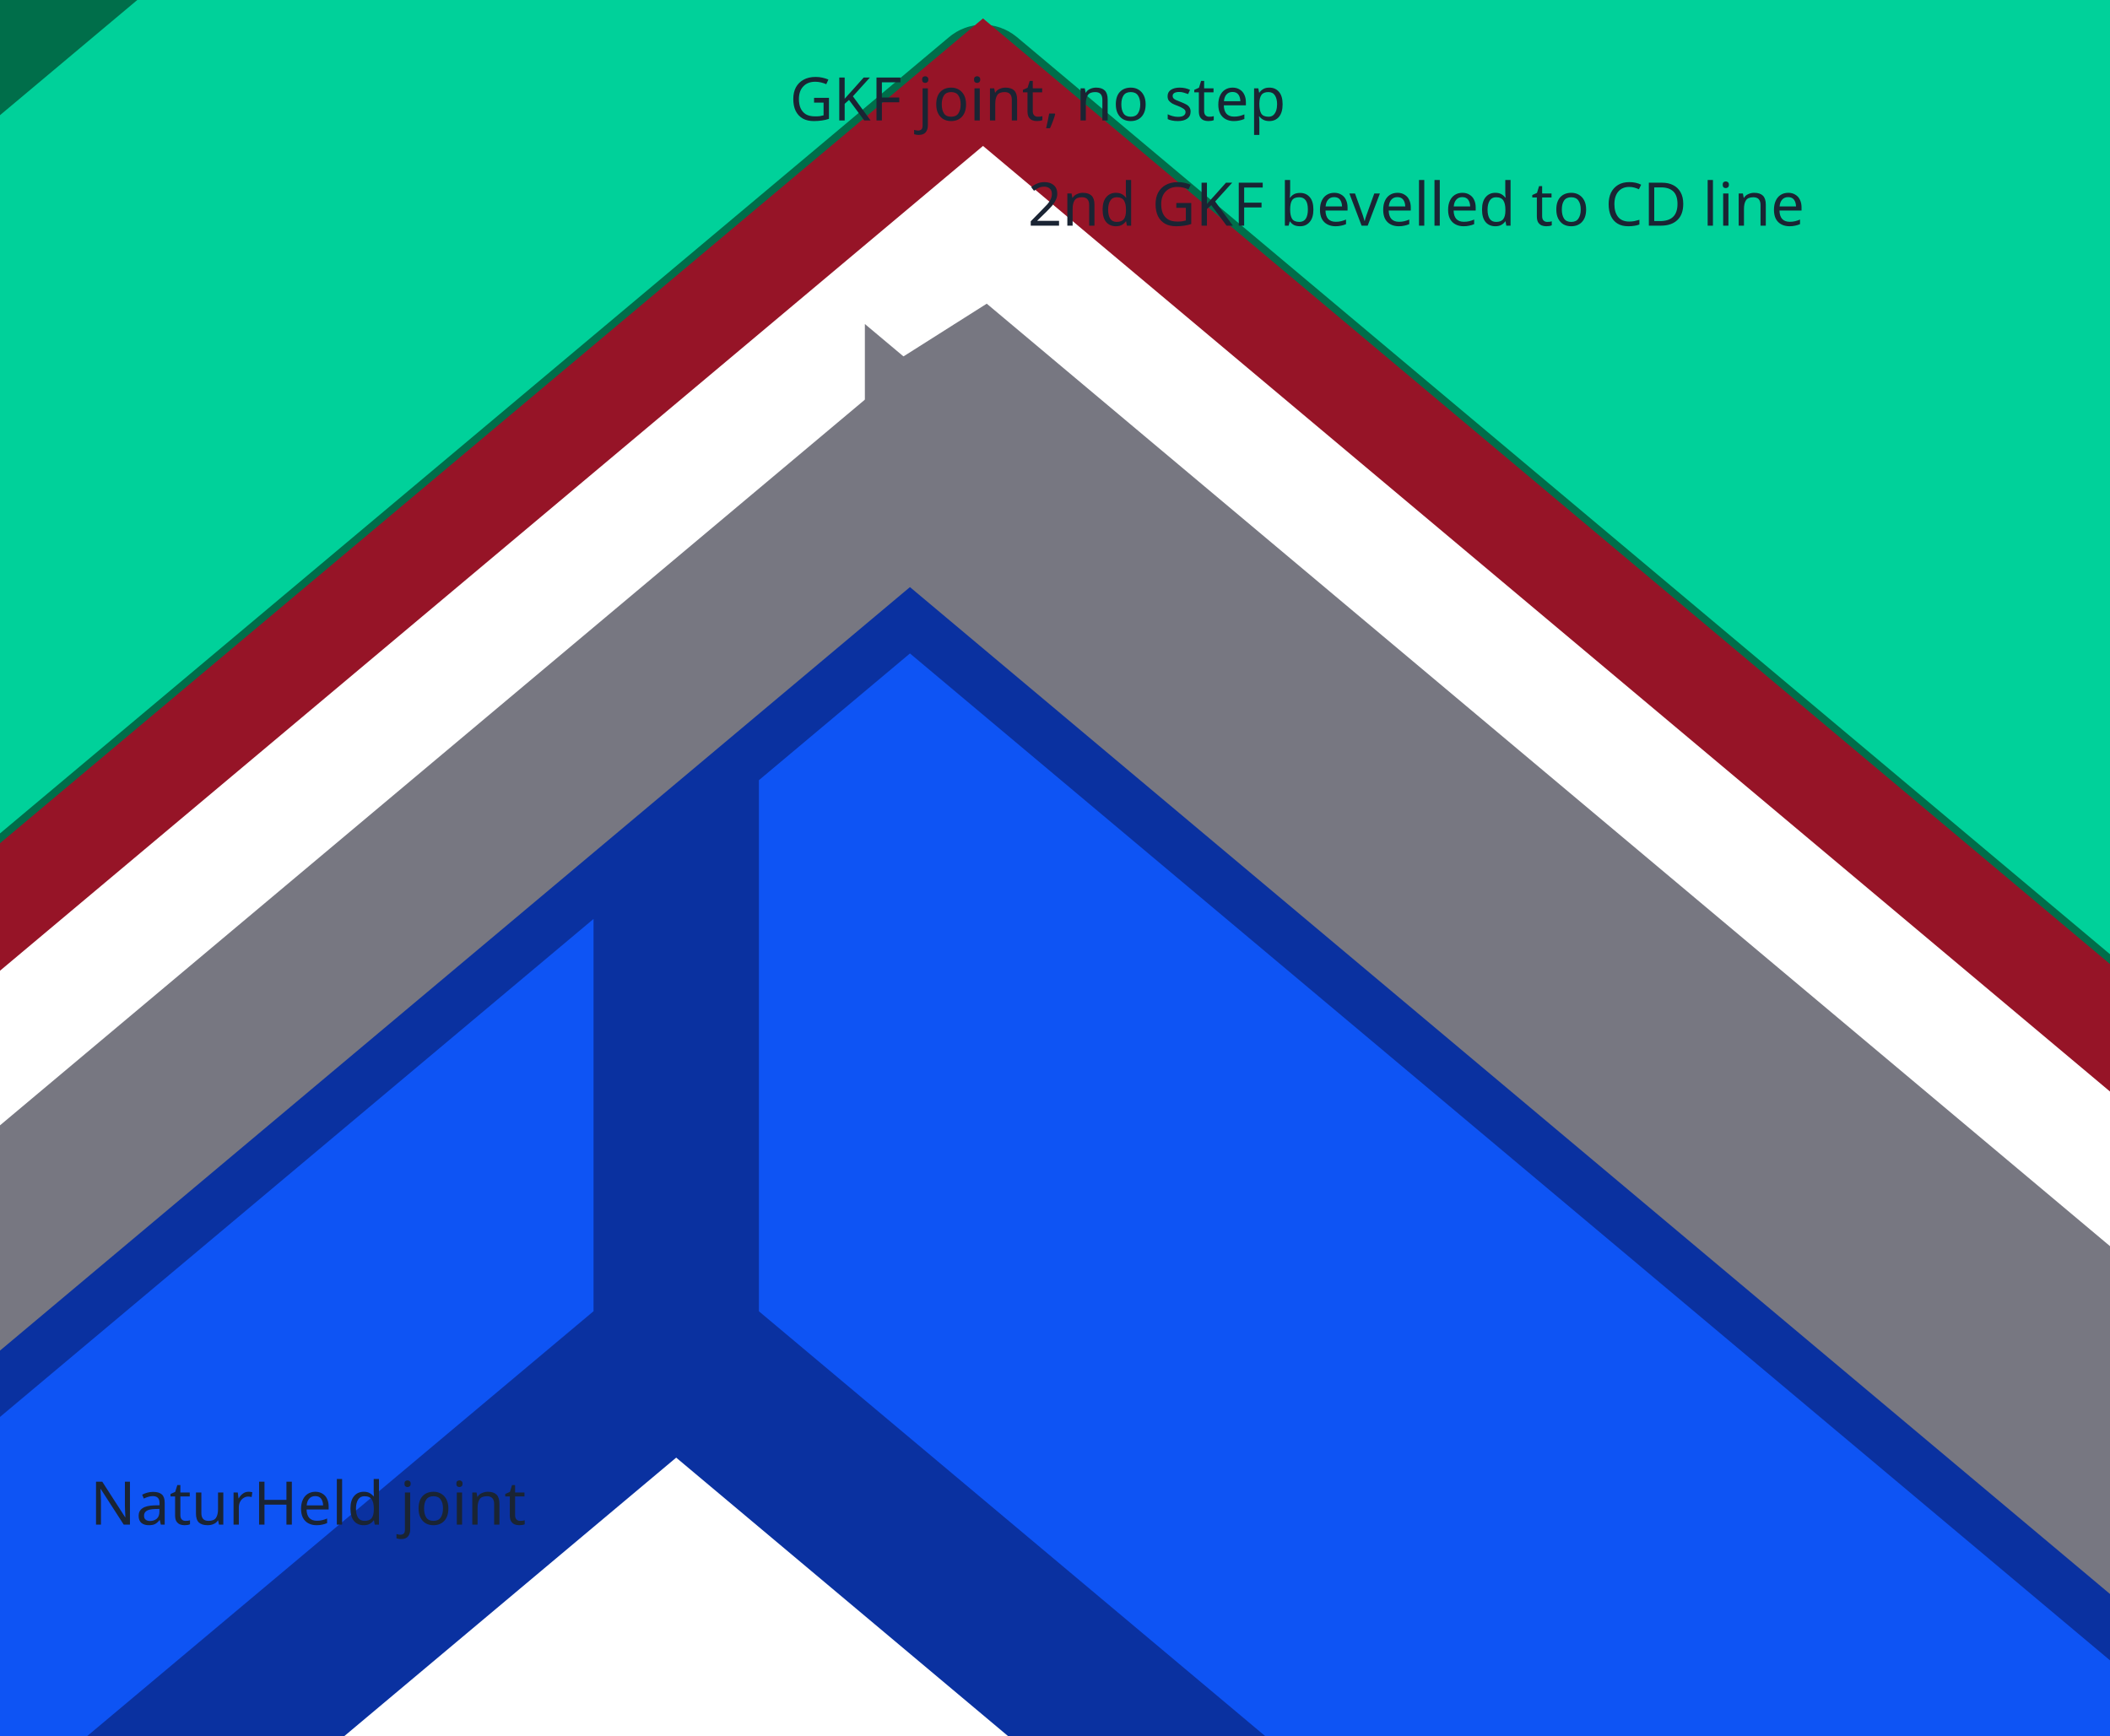
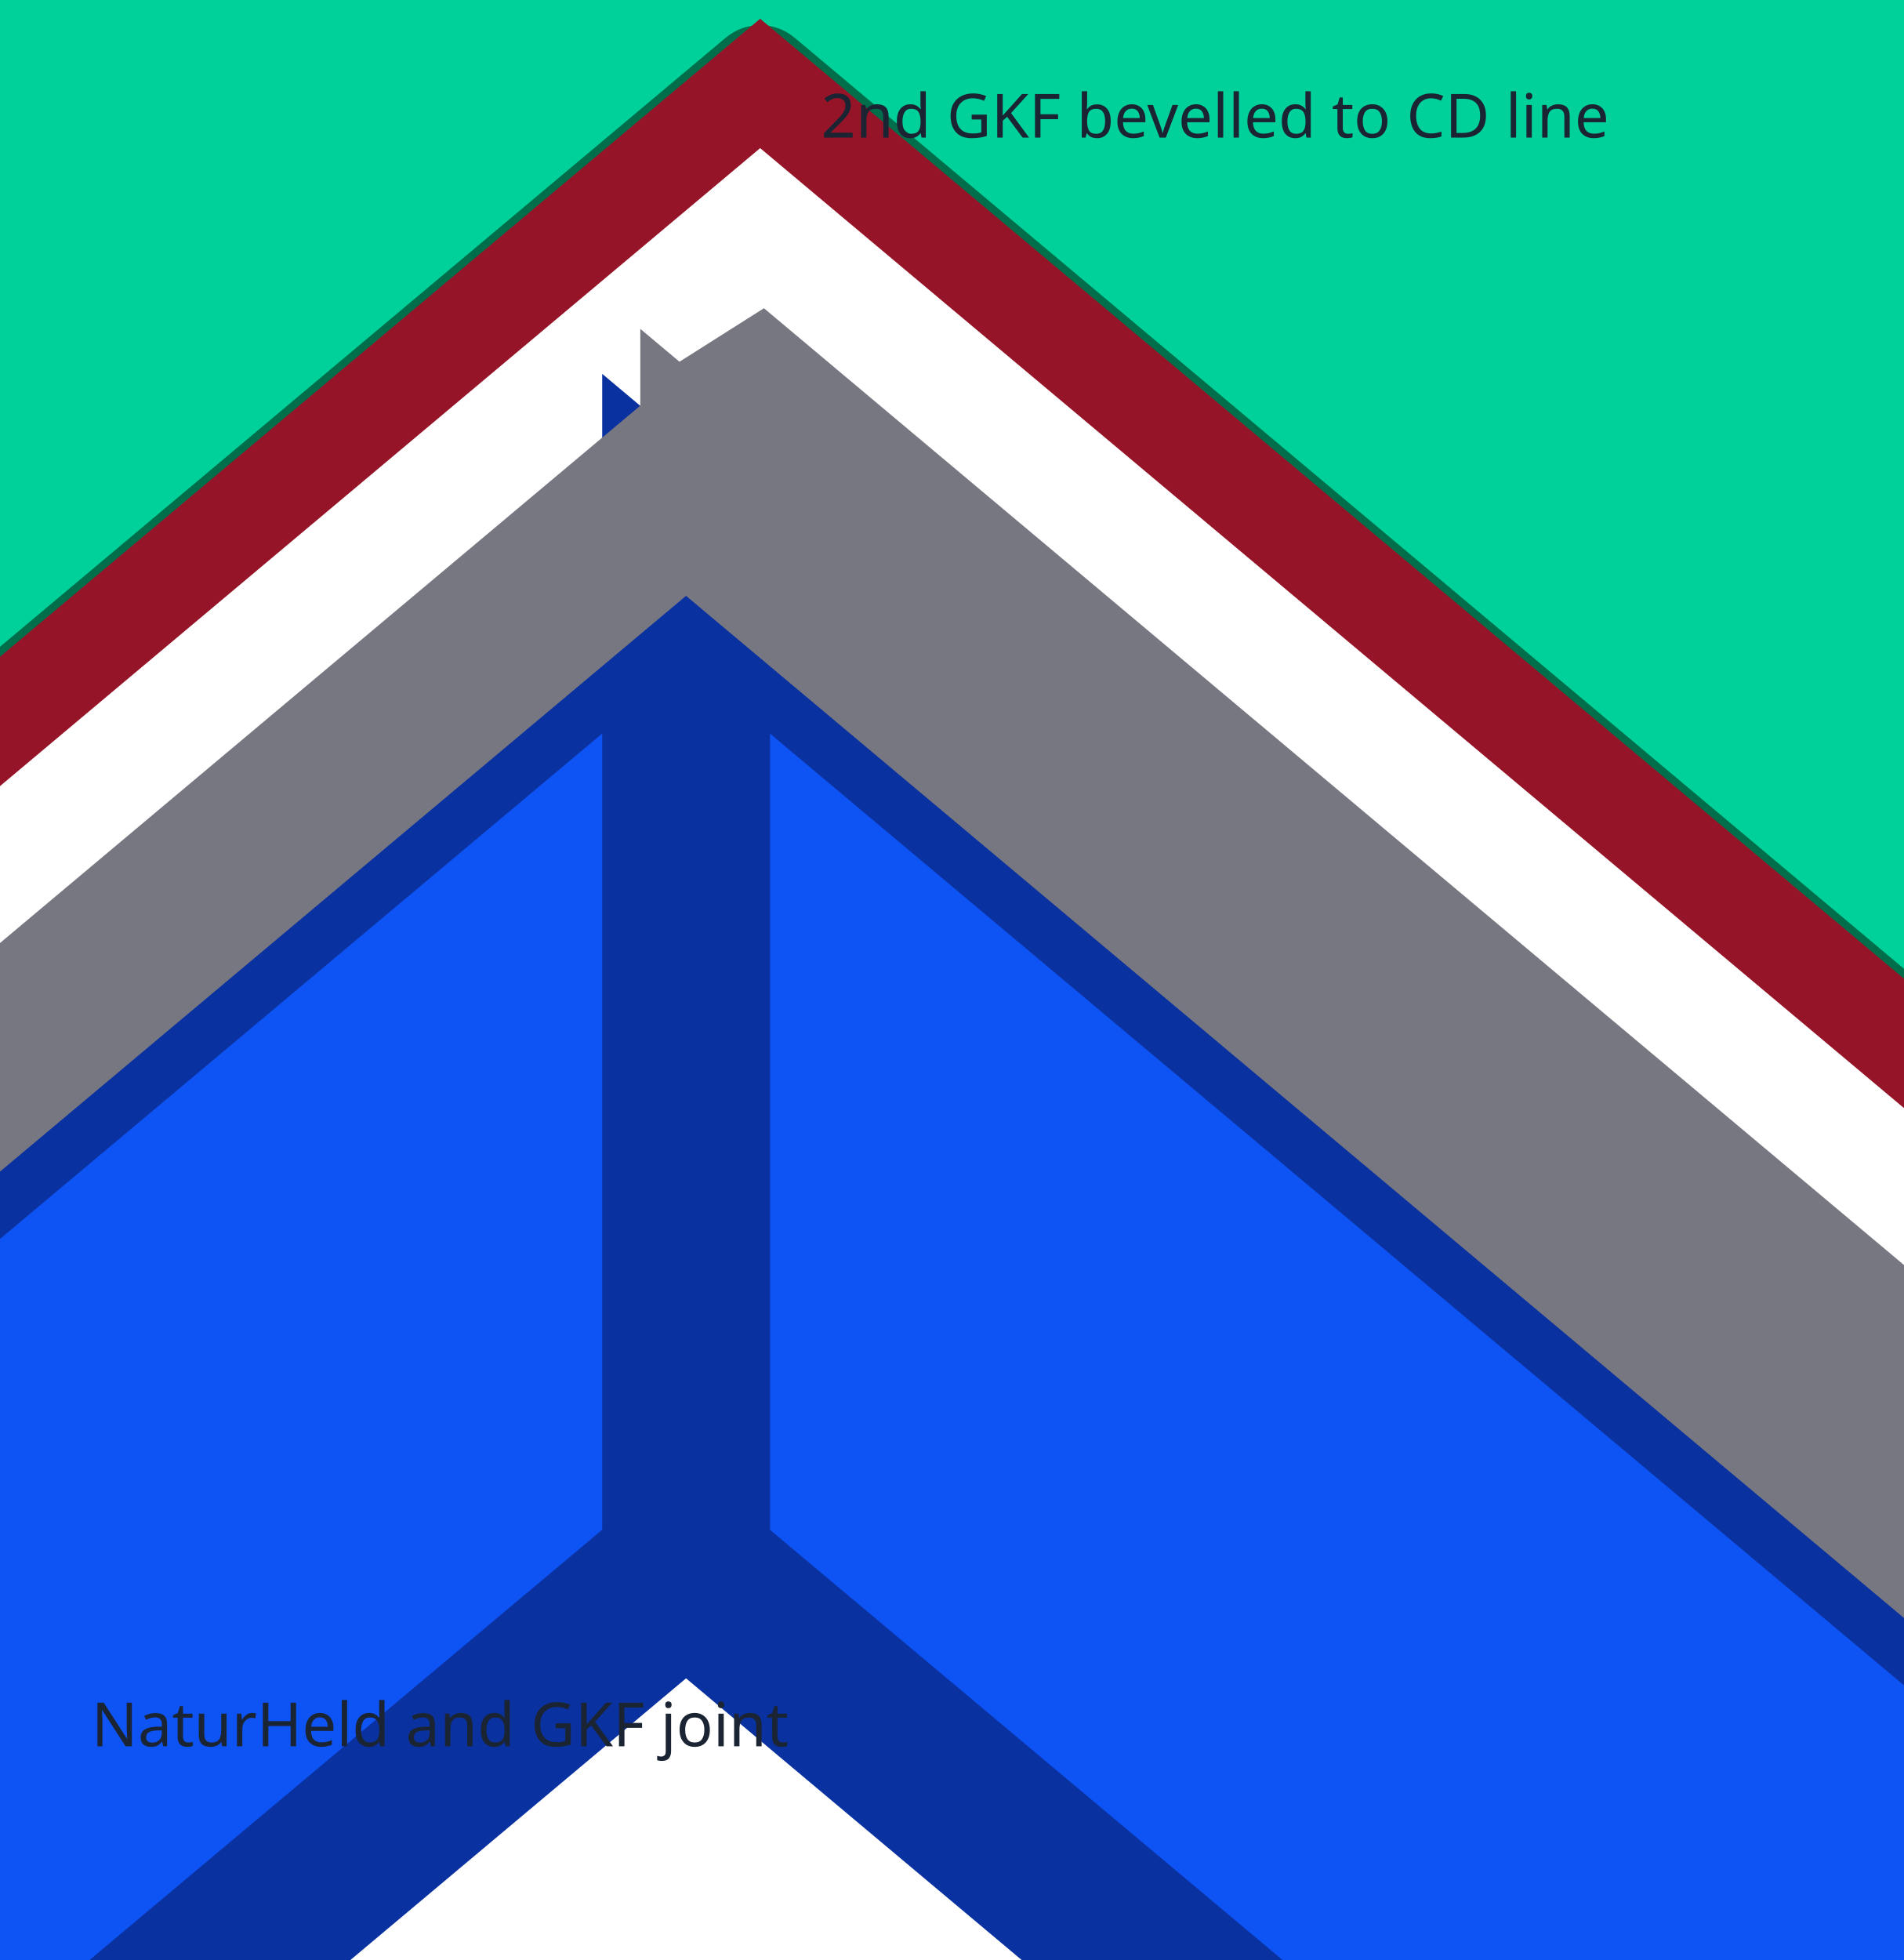
- <svg xmlns="http://www.w3.org/2000/svg" width="280.84mm" height="230.97mm" viewBox="2360.00 -5403.94 280.84 230.97" version="1.1">
+ <svg xmlns="http://www.w3.org/2000/svg" width="249.72mm" height="257.08mm" viewBox="2360.00 -5282.85 249.72 257.08" version="1.1">
  <g transform="scale(1,-1)" stroke-linecap="round">
    <g fill="rgb(230,115,20)" stroke="rgb(119,49,0)" stroke-width="12.0" id="floor">
      <path d="M 5349.0,0.0 L 1.0,0.0 L 1.0,-150.0 L 5349.0,-150.0 L 5349.0,0.0" />
    </g>
    <g fill="rgb(69,230,24)" stroke="rgb(24,119,10)" stroke-width="12.0" id="eps">
      <path d="M -266.0,3200.0 L -465.0,3200.0 L -465.0,2953.0 L -266.0,2953.0 L -266.0,3200.0" />
      <path d="M -266.0,-1.0 L -465.0,-1.0 L -465.0,-150.0 L -266.0,-150.0 L -266.0,-1.0" />
      <path d="M 5815.0,3200.0 L 5616.0,3200.0 L 5616.0,-150.0 L 5815.0,-150.0 L 5815.0,3200.0" />
    </g>
    <g fill="rgb(224,69,39)" stroke="rgb(129,30,14)" stroke-width="12.0" id="masonry">
      <path d="M -16.0,3200.0 L -265.0,3200.0 L -265.0,2953.0 L -16.0,2953.0 L -16.0,3200.0" />
      <path d="M 5615.0,3200.0 L 5366.0,3200.0 L 5366.0,-150.0 L 5615.0,-150.0 L 5615.0,3200.0" />
    </g>
    <g fill="rgb(255,224,119)" stroke="rgb(170,139,49)" stroke-width="12.0" id="plaster">
      <path d="M 0.0,3200.0 L -15.0,3200.0 L -15.0,2953.0 L 0.0,2953.0 L 0.0,3200.0" />
      <path d="M 5365.0,3200.0 L 5350.0,3200.0 L 5350.0,0.0 L 5365.0,0.0 L 5365.0,3200.0" />
    </g>
    <g fill="rgb(255,150,0)" stroke="rgb(160,80,0)" stroke-width="12.0" id="furniture">
      <path d="M 5349.0,2450.0 L 4900.0,2450.0 L 4900.0,0.0 L 5349.0,0.0 L 5349.0,2450.0" />
    </g>
    <g fill="rgb(199,84,10)" stroke="rgb(110,39,0)" stroke-width="12.0" id="wall_plate">
      <path d="M -70.0,3300.0 L -210.0,3300.0 L -210.0,3201.0 L -70.0,3201.0 L -70.0,3300.0" />
      <path d="M 5560.0,3300.0 L 5420.0,3300.0 L 5420.0,3201.0 L 5560.0,3201.0 L 5560.0,3300.0" />
    </g>
    <g fill="rgb(199,84,10)" stroke="rgb(110,39,0)" stroke-width="12.0" id="rafters">
      <path d="M 5895.0,3168.026 L 2675.0,5869.927 L -545.0,3168.026 L -545.0,2961.161 L -265.0,3196.109 L -265.0,3200.0 L -260.363,3200.0 L -210.0,3242.259 L -210.0,3300.0 L -141.187,3300.0 L 2675.0,5663.062 L 5491.187,3300.0 L 5560.0,3300.0 L 5560.0,3242.259 L 5610.363,3200.0 L 5615.0,3200.0 L 5615.0,3196.109 L 5895.0,2961.161 L 5895.0,3168.026" />
    </g>
    <g fill="rgb(0,209,154)" stroke="rgb(0,110,74)" stroke-width="12.0" id="plenum_wool">
+       <path d="M 1.347,3211.041 L 2459.08,5273.324 A 1.0,1.0 -140 0,0 2460.366,5273.324 L 4762.624,3341.5 L 4988.5,3341.5 A 1.0,1.0 180.0 0,0 4989.5,3340.5 L 4989.5,3314.5 L 5420.0,3314.5 A 1.0,1.0 180.0 0,0 5421.0,3313.5 L 5421.0,3301.0 L 5487.248,3301.0 L 2675.0,5660.756 L -137.248,3301.0 L -70.0,3301.0 A 1.0,1.0 180.0 0,0 -69.214,3300.619 L 1.347,3211.041 M 990.575,4242.134 L 991.86,4240.602 L 948.526,4204.24 L 947.241,4205.773 L 990.575,4242.134 M 1507.259,4679.599 L 1508.544,4678.067 L 1465.21,4641.706 L 1463.925,4643.238 L 1507.259,4679.599 M 3911.354,4603.57 L 3954.687,4567.719 L 3953.401,4566.187 L 3910.068,4602.038 L 3911.354,4603.57 M 3434.147,4988.324 L 3432.861,4986.791 L 3389.528,5022.643 L 3390.813,5024.175 L 3434.147,4988.324" />
      <path d="M -209.0,3301.0 L -137.612,3301.0 L 2675.0,5661.062 L 5487.612,3301.0 L 5559.0,3301.0 L 5559.0,3449.963 L 2675.0,5869.927 L -209.0,3449.963 L -209.0,3301.0" />
-       <path d="M -69.0,3247 L 2490.195,5394.42 A 1.0,1.0 -140.0 0,0 2491.481,5394.42 L 4938.055,3341.5 L 4988.5,3341.5 A 1.0,1.0 180.0 0,0 4989.5,3340.5 L 4989.5,3314.5 L 5420.0,3314.5 A 1.0,1.0 180.0 0,0 5421.0,3313.5 L 5421.0,3301.0 L 5487.248,3301.0 L 2675.0,5660.756 L -137.248,3301.0 L -70.0,3301.0 A 1.0,1.0 180.0 0,0 -69.0,3300.0 L -69.0,3247 M 990.575,4242.134 L 991.86,4240.602 L 948.526,4204.24 L 947.241,4205.773 L 990.575,4242.134 M 1465.21,4641.706 L 1463.925,4643.238 L 1507.259,4679.599 L 1508.544,4678.067 L 1465.21,4641.706 M 3911.354,4603.57 L 3954.687,4567.719 L 3953.401,4566.187 L 3910.068,4602.038 L 3911.354,4603.57 M 3434.147,4988.324 L 3432.861,4986.791 L 3389.528,5022.643 L 3390.813,5024.175 L 3434.147,4988.324" />
    </g>
    <g fill="rgb(69,69,80)" stroke="rgb(30,30,39)" stroke-width="12.0" id="racking_strap">
      <path d="M 1507.259,4679.599 L 1463.925,4643.238 L 1465.21,4641.706 L 1508.544,4678.067 L 1507.259,4679.599" />
      <path d="M 948.526,4204.24 L 991.86,4240.602 L 990.575,4242.134 L 947.241,4205.773 L 948.526,4204.24" />
      <path d="M 3954.687,4567.719 L 3911.354,4603.57 L 3910.068,4602.038 L 3953.401,4566.187 L 3954.687,4567.719" />
      <path d="M 3389.528,5022.643 L 3432.861,4986.791 L 3434.147,4988.324 L 3390.813,5024.175 L 3389.528,5022.643" />
    </g>
    <g fill="none" stroke="rgb(234,14,14)" stroke-width="22.0" id="roofing">
      <path d="M -545.0,3170.026 L 2675.0,5871.927 L 5895.0,3170.026 L 5895.0,3355.699 L 2675.0,6057.6 L -545.0,3355.699 L -545.0,3170.026" />
    </g>
    <g fill="rgb(139,209,255)" stroke="rgb(39,119,180)" stroke-width="12.0" id="glazing">
      <path d="M -130.0,2500.0 L -150.0,2500.0 L -150.0,1.0 L -130.0,1.0 L -130.0,2500.0" />
    </g>
    <g fill="rgb(14,84,244)" stroke="rgb(10,49,160)" stroke-width="22.0" id="slope_naturheld_140">
-       <path d="M 2450.0,5223.972 A 1.0,1.0 -140.0 0,0 2450.643,5223.738 L 4899.0,3169.322 L 4899.0,3311.5 L 4888.607,3311.5 A 1.0,1.0 0.0 0,0 4887.964,3311.734 L 2481.114,5331.321 L 2450.0,5305.212 L 2450.0,5223.972" />
-       <path d="M 3.0,3171 L 2449.357,5223.738 A 1.0,1.0 -140.0 0,0 2450.0,5223.972 L 2450.0,5305.212 L 3.0,3251.936 L 3.0,3171" />
+       <path d="M 2450.0,5076.768 A 1.0,1.0 -140.0 0,0 2450.643,5076.534 L 4712.176,3178.882 L 4712.176,3311.308 L 4695.178,3291.051 L 4694.412,3291.694 L 4711.767,3312.377 L 4636.224,3375.765 L 4618.869,3355.081 L 4618.103,3355.724 L 4635.458,3376.407 L 2450.0,5210.225 L 2450.0,5076.768" />
+       <path d="M 4.0,3024.635 L 2449.357,5076.534 A 1.0,1.0 -140.0 0,0 2450.0,5076.768 L 2450.0,5210.225 L 4.0,3157.787 L 4.0,3153.543 L 12.8,3153.543 L 12.8,3152.743 L 4.0,3152.743 L 4.0,3024.635" />
    </g>
    <g fill="rgb(230,230,234)" stroke="rgb(119,119,129)" stroke-width="12.0" id="slope_gkf">
-       <path d="M 2481.114,5333.626 L 4888.607,3313.5 L 4908.053,3311.5 L 2481.114,5347.944 L 2481.114,5333.626" />
-       <path d="M -58.0,3203.056 L 2481.114,5333.626 L 2481.114,5347.944 L -58.0,3217.374 L -58.0,3203.056" />
-       <path d="M 2481.114,5349.944 L 4908.053,3313.5 L 4927.5,3311.5 L 2490.838,5356.102 L 2481.114,5349.944" />
+       <path d="M 2450.0,5212.53 L 4713.176,3313.5 L 4732.622,3311.5 L 2450.0,5226.848 L 2450.0,5212.53" />
+       <path d="M 1.2,3157.743 L 2450.0,5212.53 L 2450.0,5226.848 L 1.2,3172.06 L 1.2,3157.743" />
+       <path d="M 2450.0,5228.848 L 4732.622,3313.5 L 4752.069,3311.5 L 2459.723,5235.006 L 2450.0,5228.848" />
    </g>
    <g fill="rgb(119,119,129)" stroke="rgb(59,59,69)" stroke-width="12.0" id="slope_cd">
-       <path d="M -2.354,3265.066 L 42.752,3302.915 L 25.397,3323.598 L -19.709,3285.749 L -19.067,3284.983 L -19.923,3284.265 L -3.853,3265.113 L -2.997,3265.832 L -2.354,3265.066" />
-       <path d="M 379.812,3585.741 L 425.774,3624.308 L 408.419,3644.992 L 362.456,3606.424 L 379.812,3585.741" />
-       <path d="M 762.834,3907.135 L 808.797,3945.702 L 791.441,3966.385 L 745.479,3927.818 L 762.834,3907.135" />
-       <path d="M 1145.856,4228.529 L 1191.819,4267.096 L 1174.463,4287.779 L 1128.501,4249.212 L 1145.856,4228.529" />
-       <path d="M 1528.878,4549.923 L 1574.841,4588.49 L 1557.486,4609.173 L 1511.523,4570.606 L 1528.878,4549.923" />
-       <path d="M 1911.901,4871.316 L 1957.863,4909.884 L 1940.508,4930.567 L 1894.545,4892 L 1911.901,4871.316" />
-       <path d="M 2294.923,5192.71 L 2340.885,5231.277 L 2323.53,5251.961 L 2277.567,5213.393 L 2294.923,5192.71" />
-       <path d="M 2810.038,5089.262 L 2856,5050.694 L 2873.356,5071.378 L 2827.393,5109.945 L 2810.038,5089.262" />
-       <path d="M 3193.06,4767.868 L 3239.023,4729.301 L 3256.378,4749.984 L 3210.415,4788.551 L 3193.06,4767.868" />
-       <path d="M 3576.082,4446.474 L 3622.045,4407.907 L 3639.4,4428.59 L 3593.438,4467.157 L 3576.082,4446.474" />
-       <path d="M 3959.104,4125.08 L 4005.067,4086.513 L 4022.422,4107.196 L 3976.46,4145.764 L 3959.104,4125.08" />
-       <path d="M 4342.127,3803.687 L 4388.089,3765.119 L 4405.445,3785.802 L 4359.482,3824.37 L 4342.127,3803.687" />
-       <path d="M 4725.149,3482.293 L 4771.112,3443.725 L 4788.467,3464.409 L 4742.504,3502.976 L 4725.149,3482.293" />
+       <path d="M 17.041,3186.352 L 1.2,3205.23 L 1.2,3179.06 L 8.351,3179.06 L 17.041,3186.352" />
+       <path d="M 1.2,3173.06 L 7.397,3178.26 L 1.2,3178.26 L 1.2,3173.06" />
+       <path d="M 354.1,3469.179 L 400.063,3507.746 L 382.708,3528.429 L 336.745,3489.862 L 354.1,3469.179" />
+       <path d="M 737.122,3790.573 L 783.085,3829.14 L 765.73,3849.823 L 719.767,3811.256 L 737.122,3790.573" />
+       <path d="M 1120.145,4111.966 L 1166.107,4150.534 L 1148.752,4171.217 L 1102.789,4132.65 L 1120.145,4111.966" />
+       <path d="M 1503.167,4433.36 L 1549.129,4471.927 L 1531.774,4492.611 L 1485.812,4454.043 L 1503.167,4433.36" />
+       <path d="M 1886.189,4754.754 L 1932.152,4793.321 L 1914.796,4814.004 L 1868.834,4775.437 L 1886.189,4754.754" />
+       <path d="M 2269.211,5076.148 L 2315.174,5114.715 L 2297.819,5135.398 L 2251.856,5096.831 L 2269.211,5076.148" />
+       <path d="M 2810.038,4942.058 L 2856,4903.49 L 2873.356,4924.174 L 2827.393,4962.741 L 2810.038,4942.058" />
+       <path d="M 3193.06,4620.664 L 3239.023,4582.097 L 3256.378,4602.78 L 3210.415,4641.347 L 3193.06,4620.664" />
+       <path d="M 3576.082,4299.27 L 3622.045,4260.703 L 3639.4,4281.386 L 3593.438,4319.953 L 3576.082,4299.27" />
+       <path d="M 3959.104,3977.876 L 4005.067,3939.309 L 4022.422,3959.992 L 3976.46,3998.559 L 3959.104,3977.876" />
+       <path d="M 4342.127,3656.482 L 4388.089,3617.915 L 4405.445,3638.598 L 4359.482,3677.166 L 4342.127,3656.482" />
+       <path d="M 4725.149,3335.089 L 4753.261,3311.5 L 4783.68,3311.5 L 4788.467,3317.205 L 4742.504,3355.772 L 4725.149,3335.089" />
+       <path d="M 4765.774,3301.0 L 4768.158,3299.0 L 4773.191,3299.0 L 4774.87,3301.0 L 4765.774,3301.0" />
    </g>
    <g fill="rgb(224,34,59)" stroke="rgb(150,20,39)" stroke-width="12.0" id="slope_foil">
-       <path d="M -18.377,3200.0 L 0.0,3200.0 L 0.0,3188.0 L 1.0,3188.0 L 1.0,3201.0 L -17.623,3201.0 L -21.623,3215.0 L -28.377,3215.0 L -32.377,3201.0 L -69.0,3201.0 L -69.0,3244.389 L 2490.838,5392.348 L 4937.327,3339.5 L 4987.5,3339.5 L 4987.5,3312.5 L 5419.0,3312.5 L 5419.0,3201.0 L 5394.852,3201.0 L 5389.852,3215.0 L 5379.148,3215.0 L 5374.148,3201.0 L 5349.0,3201.0 L 5349.0,3150.0 L 5350.0,3150.0 L 5350.0,3200.0 L 5374.852,3200.0 L 5379.852,3214.0 L 5389.148,3214.0 L 5394.148,3200.0 L 5420.0,3200.0 L 5420.0,3313.5 L 4988.5,3313.5 L 4988.5,3340.5 L 4937.691,3340.5 L 2490.838,5393.654 L -70.0,3244.856 L -70.0,3200.0 L -31.623,3200.0 L -27.623,3214.0 L -22.377,3214.0 L -18.377,3200.0" />
+       <path d="M 1.018,3209.459 L 1.0,3209.459 L 1.0,3208.459 L 13.623,3208.459 L 17.623,3194.459 L 26.377,3194.459 L 30.663,3209.459 L 2.574,3209.459 L 2459.723,5271.252 L 4761.896,3339.5 L 4987.5,3339.5 L 4987.5,3312.5 L 5419.0,3312.5 L 5419.0,3201.0 L 5394.852,3201.0 L 5389.852,3215.0 L 5379.148,3215.0 L 5374.148,3201.0 L 5349.0,3201.0 L 5349.0,3150.0 L 5350.0,3150.0 L 5350.0,3200.0 L 5374.852,3200.0 L 5379.852,3214.0 L 5389.148,3214.0 L 5394.148,3200.0 L 5420.0,3200.0 L 5420.0,3313.5 L 4988.5,3313.5 L 4988.5,3340.5 L 4762.26,3340.5 L 2459.723,5272.558 L 1.018,3209.459 M 29.337,3208.459 L 25.623,3195.459 L 18.377,3195.459 L 14.663,3208.459 L 29.337,3208.459" />
+       <path d="M 2.0,3173.732 L 1.0,3172.893 L 1.0,3169.612 L 1.2,3169.612 L 1.2,3172.06 L 2.0,3172.732 L 2.0,3173.732" />
    </g>
    <g fill="rgb(255,139,0)" stroke="rgb(180,90,0)" stroke-width="12.0" id="vapour_brake_tape">
-       <path d="M -15.0,3201.0 L 1.0,3201.0 L 1.0,3187.0 L 2.0,3187.0 L 2.0,3202.0 L -15.0,3202.0 L -15.0,3201.0" />
+       <path d="M -13.0,3203.0 L 0.05,3203.0 L 0.05,3179.06 L 1.05,3179.06 L 1.05,3204.0 L -13.0,3204.0 L -13.0,3203.0" />
+       <path d="M 1.0,3169.612 L 1.0,3172.893 L 1.05,3172.935 L 1.05,3178.26 L 0.8,3178.26 L 0.8,3169.612 L 1.0,3169.612" />
      <path d="M 5365.0,3202.0 L 5348.0,3202.0 L 5348.0,3149.0 L 5349.0,3149.0 L 5349.0,3201.0 L 5365.0,3201.0 L 5365.0,3202.0" />
    </g>
    <g fill="rgb(119,119,129)" stroke="rgb(39,39,49)" stroke-width="12.0" id="eave_ud">
-       <path d="M -68.0,3213.143 L -68.0,3235.143 L -69.0,3235.143 L -69.0,3213.143 L -64.404,3213 L -2.354,3265.066 L -2.997,3265.832 L -42.831,3232.407 L -58.901,3251.558 L -19.067,3284.983 L -19.709,3285.749 L -60.31,3251.681 L -43.597,3231.764 L -65.047,3213.766 L -68.0,3213.143" />
+       <path d="M 0.0,3152.743 L 12.8,3152.743 L 12.8,3153.543 L 0.8,3153.543 L 0.8,3178.26 L 8.589,3178.26 L 9.542,3179.06 L -0.0,3179.06 L 0.0,3152.743" />
    </g>
    <g fill="rgb(244,244,244)" stroke="rgb(20,20,20)" stroke-width="12.0" id="eave_acrylic">
-       <path d="M 0.0,3163.678 L 6.0,3172.212 L 2.0,3168.856 L 0.0,3168.856 L 0.0,3163.678" />
+       <path d="M 2.4,3018.787 L 2.4,3020.787 L 0.2,3015.141 L 0.2,3013.141 L 2.4,3018.787" />
    </g>
    <g fill="rgb(150,150,160)" stroke="rgb(69,69,80)" stroke-width="12.0" id="slope_direct_hanger">
-       <path d="M -5.245,3297.886 L 10.076,3310.742 L -45.355,3376.802 L -60.676,3363.946 L -5.245,3297.886" />
-       <path d="M 377.777,3619.28 L 393.098,3632.136 L 337.667,3698.196 L 322.346,3685.34 L 377.777,3619.28" />
-       <path d="M 760.799,3940.674 L 776.12,3953.53 L 720.69,4019.59 L 705.369,4006.734 L 760.799,3940.674" />
-       <path d="M 1143.822,4262.068 L 1159.143,4274.923 L 1103.712,4340.983 L 1088.391,4328.128 L 1143.822,4262.068" />
-       <path d="M 1526.844,4583.462 L 1542.165,4596.317 L 1486.734,4662.377 L 1471.413,4649.521 L 1526.844,4583.462" />
-       <path d="M 1909.866,4904.855 L 1925.187,4917.711 L 1869.756,4983.771 L 1854.435,4970.915 L 1909.866,4904.855" />
-       <path d="M 2292.888,5226.249 L 2308.209,5239.105 L 2252.778,5305.165 L 2237.458,5292.309 L 2292.888,5226.249" />
+       <path d="M -16.0,3193.874 L -15.636,3194.18 L -16.0,3194.614 L -16.0,3193.874" />
+       <path d="M -117.839,3315.981 L -133.16,3303.125 L -130.538,3300.0 L -104.429,3300.0 L -117.839,3315.981" />
+       <path d="M -20.519,3200.0 L -70.0,3258.969 L -70.0,3227.854 L -46.628,3200.0 L -20.519,3200.0" />
+       <path d="M 352.066,3502.718 L 367.387,3515.574 L 265.183,3637.375 L 249.863,3624.519 L 352.066,3502.718" />
+       <path d="M 735.088,3824.112 L 750.409,3836.967 L 648.206,3958.768 L 632.885,3945.913 L 735.088,3824.112" />
+       <path d="M 1118.11,4145.505 L 1133.431,4158.361 L 1031.228,4280.162 L 1015.907,4267.306 L 1118.11,4145.505" />
+       <path d="M 1501.132,4466.899 L 1516.453,4479.755 L 1414.25,4601.556 L 1398.929,4588.7 L 1501.132,4466.899" />
+       <path d="M 1884.155,4788.293 L 1899.476,4801.149 L 1797.272,4922.95 L 1781.951,4910.094 L 1884.155,4788.293" />
+       <path d="M 2267.177,5109.687 L 2282.498,5122.543 L 2180.295,5244.344 L 2164.974,5231.488 L 2267.177,5109.687" />
    </g>
    <g fill="rgb(90,90,100)" stroke="rgb(39,39,49)" stroke-width="12.0" id="slope_nonius">
-       <path d="M 2842.714,5097.089 L 2858.035,5084.233 L 3065.649,5331.658 L 3050.328,5344.514 L 2842.714,5097.089" />
-       <path d="M 3225.736,4775.695 L 3241.057,4762.84 L 3448.671,5010.264 L 3433.35,5023.12 L 3225.736,4775.695" />
-       <path d="M 3608.758,4454.302 L 3624.079,4441.446 L 3831.693,4688.87 L 3816.372,4701.726 L 3608.758,4454.302" />
-       <path d="M 3991.781,4132.908 L 4007.102,4120.052 L 4214.715,4367.476 L 4199.394,4380.332 L 3991.781,4132.908" />
-       <path d="M 4374.803,3811.514 L 4390.124,3798.658 L 4597.737,4046.083 L 4582.417,4058.938 L 4374.803,3811.514" />
-       <path d="M 4757.825,3490.12 L 4773.146,3477.264 L 4947.5,3685.051 L 4947.5,3716.166 L 4757.825,3490.12" />
-       <path d="M 4967.5,3708.887 L 4980.76,3724.689 L 4967.5,3735.815 L 4967.5,3708.887" />
+       <path d="M 2842.714,4949.885 L 2858.035,4937.029 L 3138.132,5270.837 L 3122.812,5283.692 L 2842.714,4949.885" />
+       <path d="M 3225.736,4628.491 L 3241.057,4615.635 L 3521.155,4949.443 L 3505.834,4962.298 L 3225.736,4628.491" />
+       <path d="M 3608.758,4307.097 L 3624.079,4294.242 L 3904.177,4628.049 L 3888.856,4640.905 L 3608.758,4307.097" />
+       <path d="M 3991.781,3985.704 L 4007.102,3972.848 L 4287.199,4306.655 L 4271.878,4319.511 L 3991.781,3985.704" />
+       <path d="M 4374.803,3664.31 L 4390.124,3651.454 L 4670.221,3985.261 L 4654.9,3998.117 L 4374.803,3664.31" />
+       <path d="M 5037.923,3676.723 L 4967.5,3592.797 L 4967.5,3561.682 L 5053.244,3663.868 L 5037.923,3676.723" />
+       <path d="M 4757.825,3342.916 L 4773.146,3330.06 L 4947.5,3537.847 L 4947.5,3568.962 L 4757.825,3342.916" />
    </g>
    <g fill="rgb(14,84,244)" stroke="rgb(10,49,160)" stroke-width="22.0" id="soffit_naturheld_140">
      <path d="M 4901.0,2471.0 L 4943.0,2471.0 L 4943.0,3286.5 L 4901.0,3286.5 L 4901.0,2471.0" />
    </g>
    <g fill="rgb(0,209,154)" stroke="rgb(0,110,74)" stroke-width="12.0" id="soffit_mineral_wool">
      <path d="M 4945.0,2483.5 L 5349.0,2483.5 L 5349.0,2960.606 L 4945.0,2960.606 L 4945.0,2483.5 M 5302.0,2486.5 L 5302.0,2512.5 L 5329.0,2512.5 L 5329.0,2486.5 L 5302.0,2486.5" />
    </g>
    <g fill="rgb(119,119,129)" stroke="rgb(59,59,69)" stroke-width="12.0" id="soffit_ud">
-       <path d="M 4926.5,3316.5 L 4927.5,3316.5 L 4927.5,3338.5 L 4926.5,3338.5 L 4926.5,3316.658 L 4923.547,3317.123 L 4902.097,3335.121 L 4918.81,3355.038 L 4918.044,3355.681 L 4901.331,3335.764 L 4861.497,3369.189 L 4860.854,3368.423 L 4922.904,3316.357 L 4926.5,3316.5" />
+       <path d="M 4995.5,3287.5 L 4713.176,3287.5 L 4713.176,3286.5 L 4995.5,3286.5 L 4995.5,3287.5" />
+       <path d="M 4713.176,3312.5 L 4636.101,3377.173 L 4618.103,3355.724 L 4618.869,3355.081 L 4636.224,3375.765 L 4711.767,3312.377 L 4694.412,3291.694 L 4695.178,3291.051 L 4712.176,3311.308 L 4712.176,3287.5 L 4713.176,3287.5 L 4713.176,3312.5" />
      <path d="M 5329.0,2512.5 L 5302.0,2512.5 L 5302.0,2486.5 L 5329.0,2486.5 L 5329.0,2512.5" />
    </g>
    <g fill="rgb(230,230,234)" stroke="rgb(119,119,129)" stroke-width="12.0" id="soffit_gkf">
-       <path d="M 4901.0,3288.5 L 5419.0,3288.5 L 5419.0,3299.0 L 4901.0,3299.0 L 4901.0,3288.5" />
-       <path d="M 4901.0,3301.0 L 5419.0,3301.0 L 5419.0,3311.5 L 4901.0,3311.5 L 4901.0,3301.0" />
+       <path d="M 4714.176,3288.5 L 5419.0,3288.5 L 5419.0,3299.0 L 4714.176,3299.0 L 4714.176,3288.5" />
+       <path d="M 4714.176,3301.0 L 5419.0,3301.0 L 5419.0,3311.5 L 4714.176,3311.5 L 4714.176,3301.0" />
    </g>
    <g fill="rgb(119,119,129)" stroke="rgb(59,59,69)" stroke-width="12.0" id="soffit_cd">
      <path d="M 4971.0,3286.5 L 4945.0,3286.5 L 4945.0,2486.5 L 4971.0,2486.5 L 4971.0,3286.5" />
      <path d="M 5302.0,2512.5 L 4972.0,2512.5 L 4972.0,2486.5 L 5302.0,2486.5 L 5302.0,2512.5" />
      <path d="M 4971.0,3286.5 L 4945.0,3286.5 L 4945.0,2486.5 L 4971.0,2486.5 L 4971.0,3286.5" />
      <path d="M 5302.0,2512.5 L 4972.0,2512.5 L 4972.0,2486.5 L 5302.0,2486.5 L 5302.0,2512.5" />
      <path d="M 4927.5,3312.5 L 4987.5,3312.5 L 4987.5,3339.5 L 4927.5,3339.5 L 4927.5,3312.5" />
    </g>
    <g fill="rgb(20,20,23)" stroke="rgb(10,10,11)" stroke-width="2.0" id="joint_screw">
-       <path d="M -68.0,3220.143 L -66.4,3220.143 L -66.4,3228.143 L -68.0,3228.143 L -68.0,3220.143" />
-       <path d="M -103.0,3222.393 L -68.0,3222.393 L -68.0,3225.893 L -103.0,3225.893 L -103.0,3222.393" />
-       <path d="M -68.0,3220.143 L -66.4,3220.143 L -66.4,3228.143 L -68.0,3228.143 L -68.0,3220.143" />
-       <path d="M -103.0,3222.393 L -68.0,3222.393 L -68.0,3225.893 L -103.0,3225.893 L -103.0,3222.393" />
-       <path d="M -103.0,3222.393 L -68.0,3222.393 L -68.0,3225.893 L -103.0,3225.893 L -103.0,3222.393" />
-       <path d="M 4924.9,3323.5 L 4926.5,3323.5 L 4926.5,3331.5 L 4924.9,3331.5 L 4924.9,3323.5" />
-       <path d="M 4926.5,3325.75 L 4936.0,3325.75 L 4936.0,3329.25 L 4926.5,3329.25 L 4926.5,3325.75" />
-       <path d="M 4924.9,3323.5 L 4926.5,3323.5 L 4926.5,3331.5 L 4924.9,3331.5 L 4924.9,3323.5" />
-       <path d="M 4926.5,3325.75 L 4936.0,3325.75 L 4936.0,3329.25 L 4926.5,3329.25 L 4926.5,3325.75" />
-       <path d="M 4924.9,3323.5 L 4926.5,3323.5 L 4926.5,3331.5 L 4924.9,3331.5 L 4924.9,3323.5" />
-       <path d="M 4926.5,3325.75 L 4936.0,3325.75 L 4936.0,3329.25 L 4926.5,3329.25 L 4926.5,3325.75" />
+       <path d="M 1.0,3158.743 L 2.6,3158.743 L 2.6,3166.743 L 1.0,3166.743 L 1.0,3158.743" />
+       <path d="M -34.0,3160.993 L 1.0,3160.993 L 1.0,3164.493 L -34.0,3164.493 L -34.0,3160.993" />
+       <path d="M 1.0,3158.743 L 2.6,3158.743 L 2.6,3166.743 L 1.0,3166.743 L 1.0,3158.743" />
+       <path d="M -34.0,3160.993 L 1.0,3160.993 L 1.0,3164.493 L -34.0,3164.493 L -34.0,3160.993" />
+       <path d="M -34.0,3160.993 L 1.0,3160.993 L 1.0,3164.493 L -34.0,3164.493 L -34.0,3160.993" />
+       <path d="M 4953.5,3285.9 L 4961.5,3285.9 L 4961.5,3287.5 L 4953.5,3287.5 L 4953.5,3285.9" />
+       <path d="M 4955.75,3287.5 L 4959.25,3287.5 L 4959.25,3312.5 L 4955.75,3312.5 L 4955.75,3287.5" />
+       <path d="M 4953.5,3285.9 L 4961.5,3285.9 L 4961.5,3287.5 L 4953.5,3287.5 L 4953.5,3285.9" />
+       <path d="M 4955.75,3287.5 L 4959.25,3287.5 L 4959.25,3312.5 L 4955.75,3312.5 L 4955.75,3287.5" />
+       <path d="M 4953.5,3285.9 L 4961.5,3285.9 L 4961.5,3287.5 L 4953.5,3287.5 L 4953.5,3285.9" />
+       <path d="M 4955.75,3287.5 L 4959.25,3287.5 L 4959.25,3312.5 L 4955.75,3312.5 L 4955.75,3287.5" />
+       <path d="M 4660.475,3353.327 L 4666.604,3348.185 L 4667.632,3349.41 L 4661.504,3354.553 L 4660.475,3353.327" />
+       <path d="M 4663.227,3353.106 L 4665.908,3350.857 L 4687.12,3376.136 L 4684.439,3378.386 L 4663.227,3353.106" />
+       <path d="M 4660.475,3353.327 L 4666.604,3348.185 L 4667.632,3349.41 L 4661.504,3354.553 L 4660.475,3353.327" />
+       <path d="M 4663.227,3353.106 L 4665.908,3350.857 L 4687.12,3376.136 L 4684.439,3378.386 L 4663.227,3353.106" />
+       <path d="M 4660.475,3353.327 L 4666.604,3348.185 L 4667.632,3349.41 L 4661.504,3354.553 L 4660.475,3353.327" />
+       <path d="M 4663.227,3353.106 L 4665.908,3350.857 L 4687.12,3376.136 L 4684.439,3378.386 L 4663.227,3353.106" />
    </g>
    <g fill="rgb(90,90,100)" stroke="rgb(39,39,49)" stroke-width="12.0" id="soffit_nonius">
      <path d="M 4961.075,3744.817 L 4947.5,3744.817 L 4947.5,3339.5 L 4967.5,3339.5 L 4967.5,3739.426 L 4961.075,3744.817" />
      <path d="M 4968.5,3312.5 L 4948.5,3312.5 L 4948.5,3286.5 L 4968.5,3286.5 L 4968.5,3312.5" />
      <path d="M 4968.5,3312.5 L 4948.5,3312.5 L 4948.5,3286.5 L 4968.5,3286.5 L 4968.5,3312.5" />
      <path d="M 5331.0,2486.5 L 5254.0,2486.5 L 5254.0,2483.5 L 5331.0,2483.5 L 5331.0,2486.5" />
      <path d="M 5334.0,2563.5 L 5331.0,2563.5 L 5331.0,2486.5 L 5334.0,2486.5 L 5334.0,2563.5" />
      <path d="M 5331.0,2486.5 L 5254.0,2486.5 L 5254.0,2483.5 L 5331.0,2483.5 L 5331.0,2486.5" />
      <path d="M 5334.0,2563.5 L 5331.0,2563.5 L 5331.0,2486.5 L 5334.0,2486.5 L 5334.0,2563.5" />
      <path d="M 5419.0,3286.5 L 5365.0,3286.5 L 5365.0,3283.5 L 5419.0,3283.5 L 5419.0,3286.5" />
      <path d="M 5419.0,3283.5 L 5416.0,3283.5 L 5416.0,3232.5 L 5419.0,3232.5 L 5419.0,3283.5" />
    </g>
    <g fill="rgb(167,176,187)" stroke="rgb(69,78,90)" stroke-width="12.0" id="soffit_duct">
      <circle cx="5264.0" cy="3197.5" r="80.0" />
      <circle cx="5099.0" cy="3197.5" r="80.0" />
      <circle cx="5181.5" cy="3054.606" r="80.0" />
    </g>
    <g fill="none" stroke="rgb(0,0,0)" stroke-width="12.0" id="soffit_gkb">
      <path d="M 4945.0,2471.0 L 5349.0,2471.0 L 5349.0,2481.5 L 4945.0,2481.5 L 4945.0,2471.0" />
    </g>
  </g>
  <g font-family="sans-serif" font-size="8" fill="#1a2433">
-     <text x="2372.0" y="-5201.0">NaturHeld joint</text>
-     <text x="2465.1" y="-5387.9">GKF joint, no step</text>
-     <text x="2496.8" y="-5373.9">2nd GKF bevelled to CD line</text>
+     <text x="2372.0" y="-5053.8">NaturHeld and GKF joint</text>
+     <text x="2467.7" y="-5264.8">2nd GKF bevelled to CD line</text>
  </g>
</svg>
